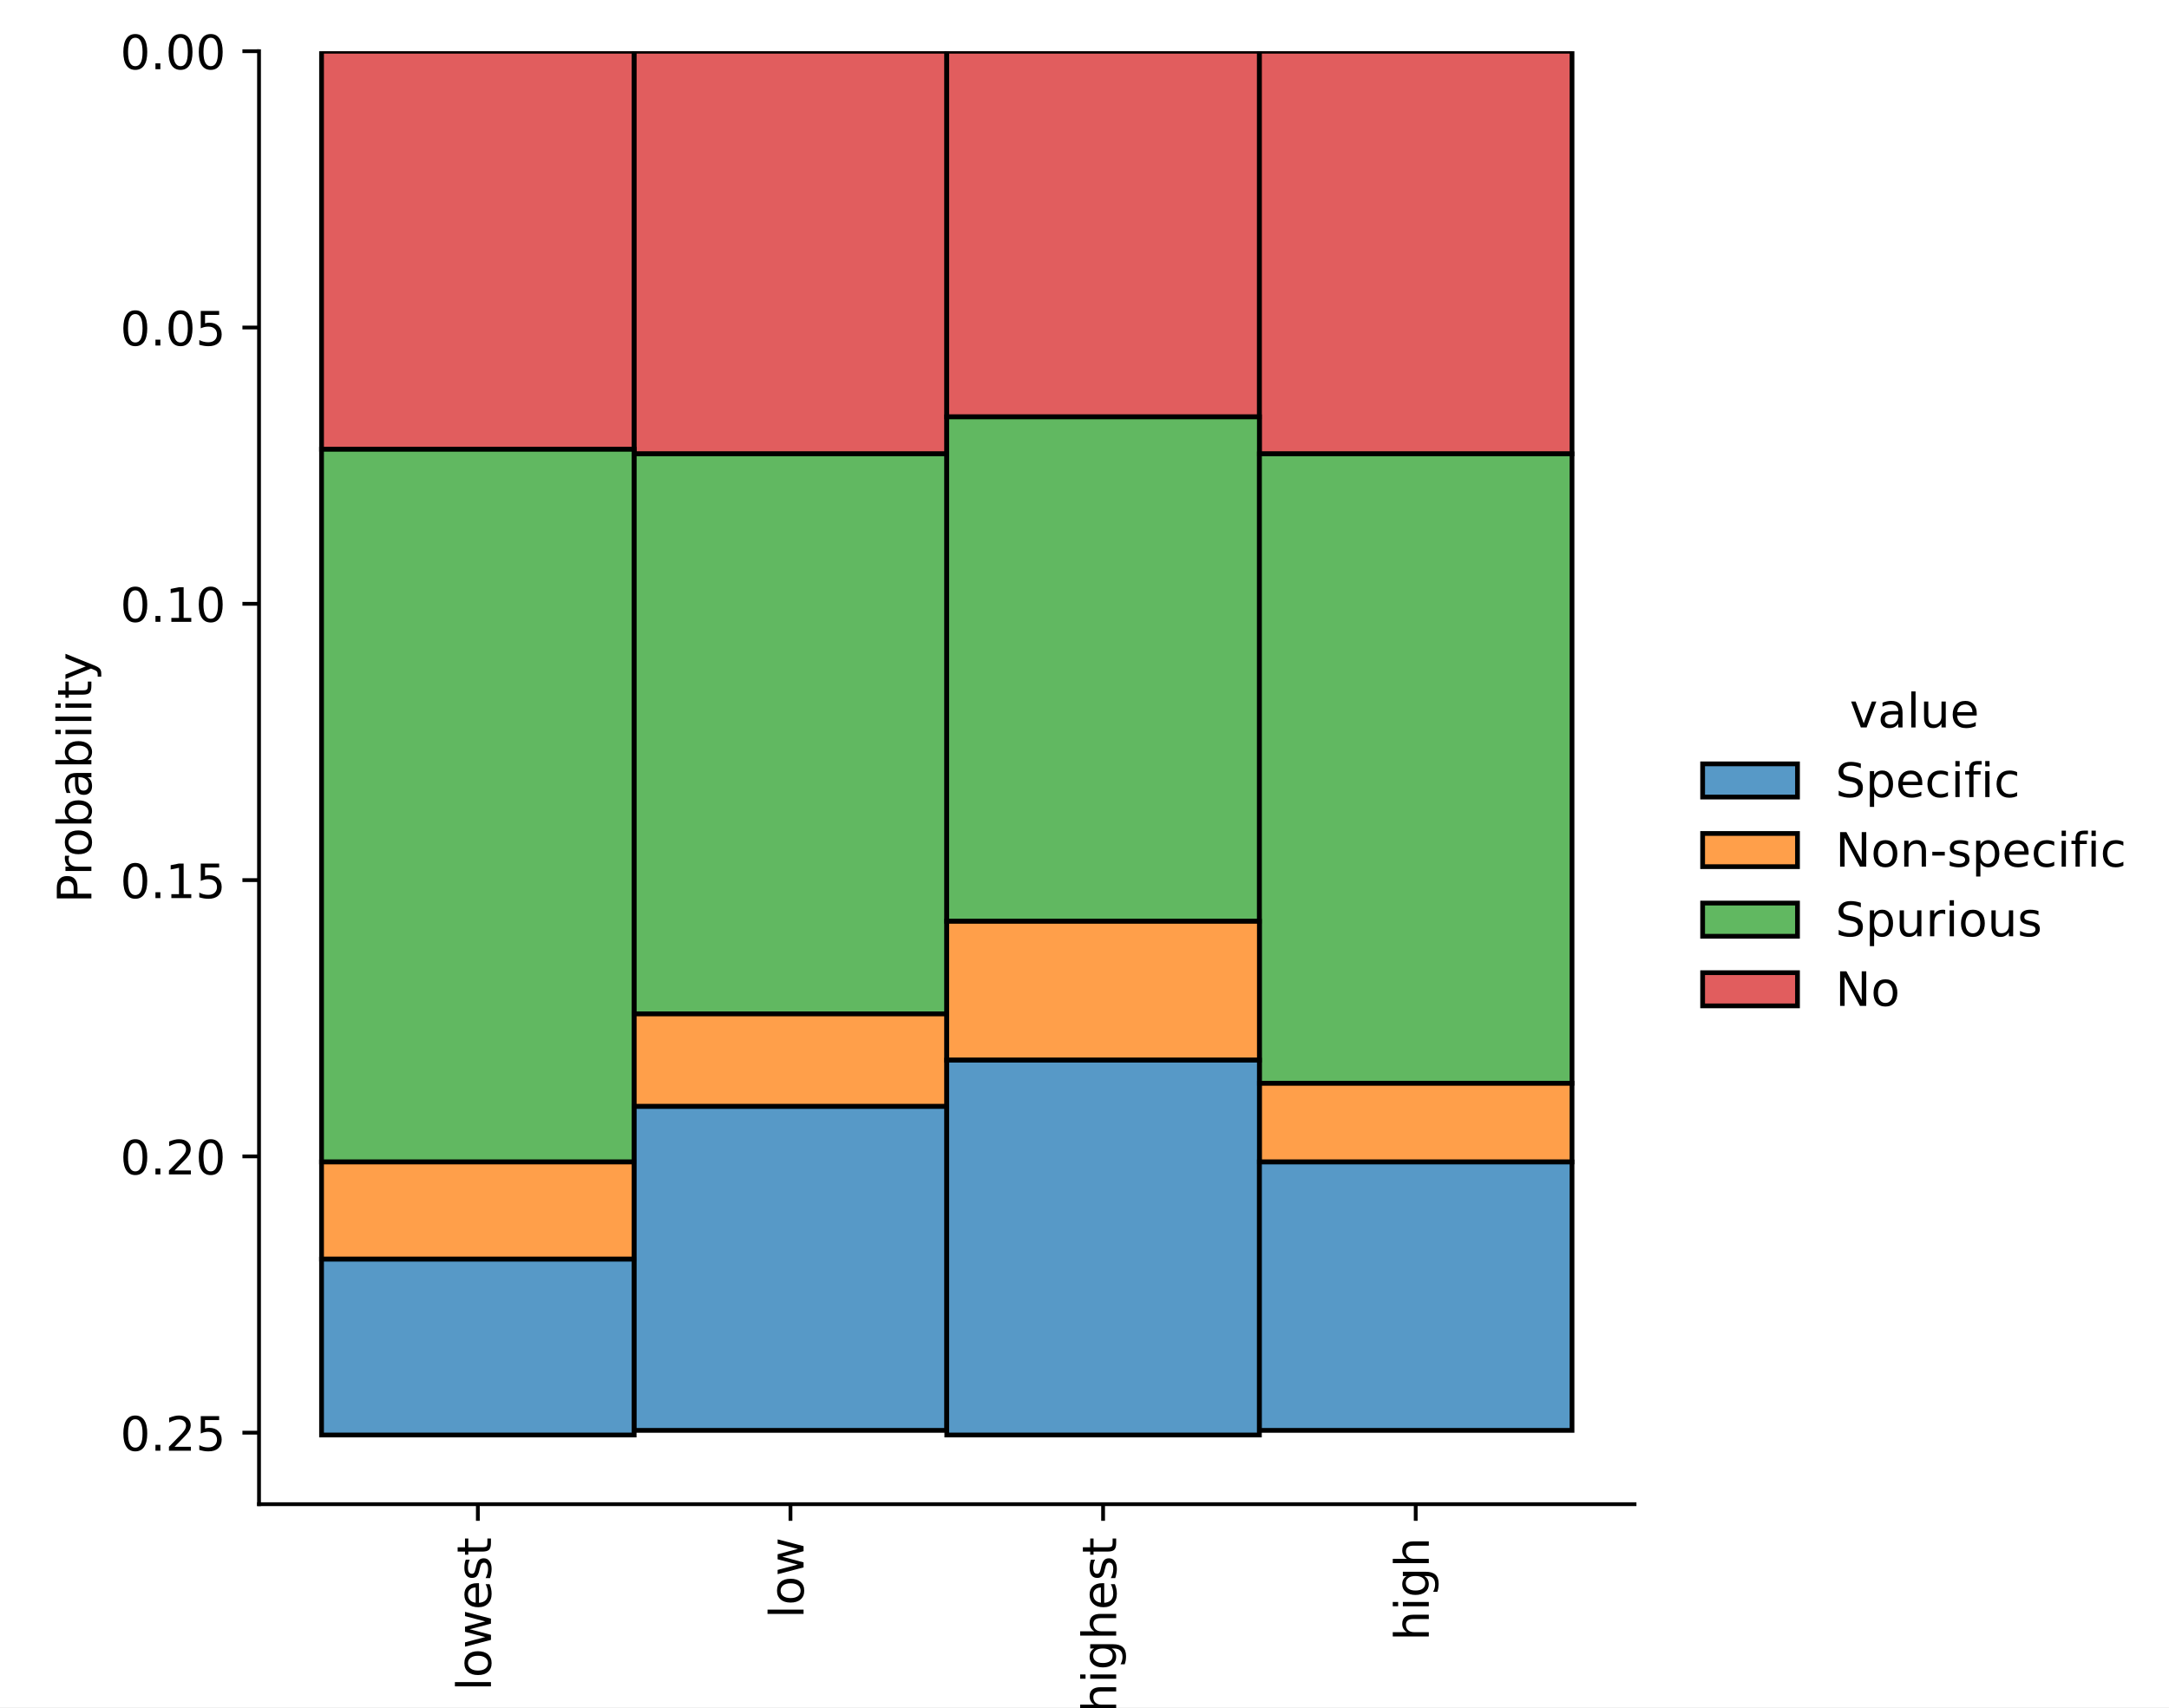
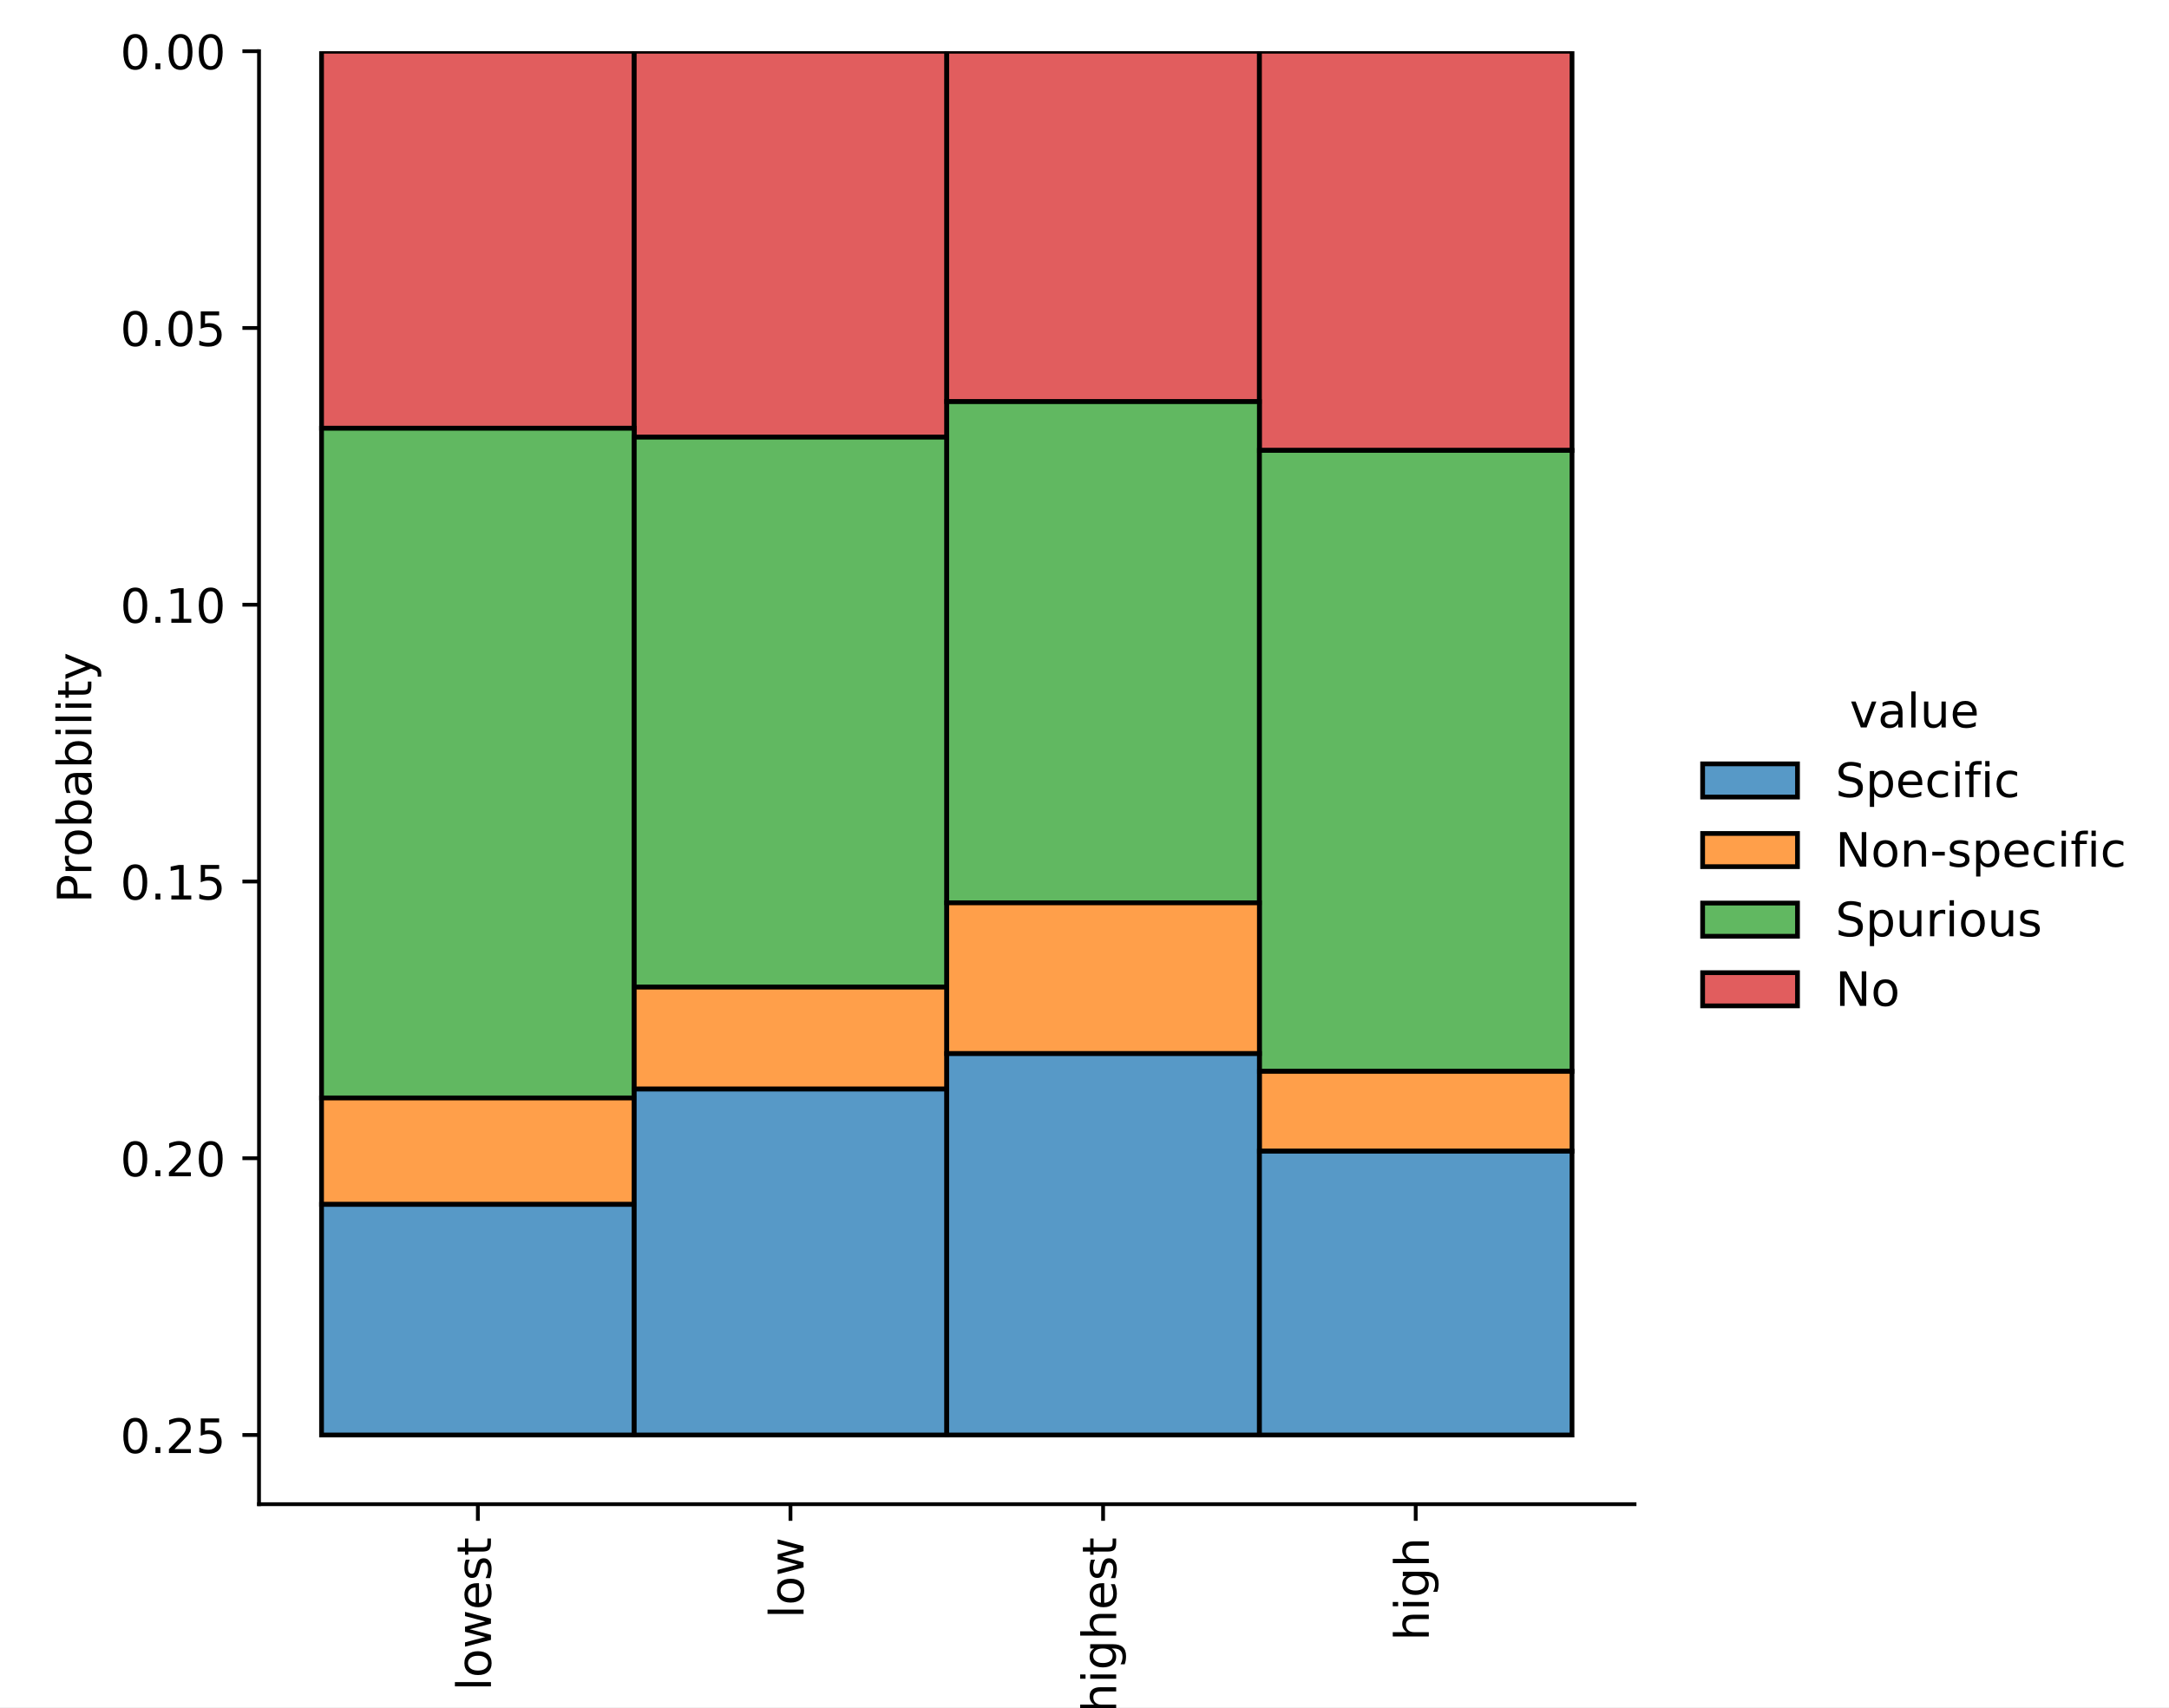
<svg xmlns="http://www.w3.org/2000/svg" xmlns:xlink="http://www.w3.org/1999/xlink" width="457.312pt" height="360pt" viewBox="0 0 457.312 360" version="1.1">
  <defs>
    <style type="text/css">*{stroke-linejoin: round; stroke-linecap: butt}</style>
  </defs>
  <g id="figure_1">
    <g id="patch_1">
      <path d="M 0 360  L 457.312 360  L 457.312 0  L 0 0  z " style="fill: #ffffff" />
    </g>
    <g id="axes_1">
      <g id="patch_2">
        <path d="M 54.612 317.2  L 344.627 317.2  L 344.627 10.8  L 54.612 10.8  z " style="fill: #ffffff" />
      </g>
      <g id="patch_3">
-         <path d="M 67.795 10.8  L 133.707 10.8  L 133.707 94.732  L 67.795 94.732  z " clip-path="url(#p1e93f5c597)" style="fill: #d62728; fill-opacity: 0.75; stroke: #000000; stroke-linejoin: miter" />
+         <path d="M 67.795 10.8  L 133.707 10.8  L 133.707 90.299  L 67.795 90.299  z " clip-path="url(#p0f5b9e2a8f)" style="fill: #d62728; fill-opacity: 0.75; stroke: #000000; stroke-linejoin: miter" />
      </g>
      <g id="patch_4">
-         <path d="M 133.707 10.8  L 199.62 10.8  L 199.62 95.708  L 133.707 95.708  z " clip-path="url(#p1e93f5c597)" style="fill: #d62728; fill-opacity: 0.75; stroke: #000000; stroke-linejoin: miter" />
+         <path d="M 133.707 10.8  L 199.62 10.8  L 199.62 92.17  L 133.707 92.17  z " clip-path="url(#p0f5b9e2a8f)" style="fill: #d62728; fill-opacity: 0.75; stroke: #000000; stroke-linejoin: miter" />
      </g>
      <g id="patch_5">
-         <path d="M 199.62 10.8  L 265.532 10.8  L 265.532 87.9  L 199.62 87.9  z " clip-path="url(#p1e93f5c597)" style="fill: #d62728; fill-opacity: 0.75; stroke: #000000; stroke-linejoin: miter" />
+         <path d="M 199.62 10.8  L 265.532 10.8  L 265.532 84.688  L 199.62 84.688  z " clip-path="url(#p0f5b9e2a8f)" style="fill: #d62728; fill-opacity: 0.75; stroke: #000000; stroke-linejoin: miter" />
      </g>
      <g id="patch_6">
-         <path d="M 265.532 10.8  L 331.444 10.8  L 331.444 95.708  L 265.532 95.708  z " clip-path="url(#p1e93f5c597)" style="fill: #d62728; fill-opacity: 0.75; stroke: #000000; stroke-linejoin: miter" />
+         <path d="M 265.532 10.8  L 331.444 10.8  L 331.444 94.976  L 265.532 94.976  z " clip-path="url(#p0f5b9e2a8f)" style="fill: #d62728; fill-opacity: 0.75; stroke: #000000; stroke-linejoin: miter" />
      </g>
      <g id="patch_7">
-         <path d="M 67.795 94.732  L 133.707 94.732  L 133.707 245.028  L 67.795 245.028  z " clip-path="url(#p1e93f5c597)" style="fill: #2ca02c; fill-opacity: 0.75; stroke: #000000; stroke-linejoin: miter" />
+         <path d="M 67.795 90.299  L 133.707 90.299  L 133.707 231.528  L 67.795 231.528  z " clip-path="url(#p0f5b9e2a8f)" style="fill: #2ca02c; fill-opacity: 0.75; stroke: #000000; stroke-linejoin: miter" />
      </g>
      <g id="patch_8">
-         <path d="M 133.707 95.708  L 199.62 95.708  L 199.62 213.798  L 133.707 213.798  z " clip-path="url(#p1e93f5c597)" style="fill: #2ca02c; fill-opacity: 0.75; stroke: #000000; stroke-linejoin: miter" />
+         <path d="M 133.707 92.17  L 199.62 92.17  L 199.62 208.146  L 133.707 208.146  z " clip-path="url(#p0f5b9e2a8f)" style="fill: #2ca02c; fill-opacity: 0.75; stroke: #000000; stroke-linejoin: miter" />
      </g>
      <g id="patch_9">
-         <path d="M 199.62 87.9  L 265.532 87.9  L 265.532 194.279  L 199.62 194.279  z " clip-path="url(#p1e93f5c597)" style="fill: #2ca02c; fill-opacity: 0.75; stroke: #000000; stroke-linejoin: miter" />
+         <path d="M 199.62 84.688  L 265.532 84.688  L 265.532 190.375  L 199.62 190.375  z " clip-path="url(#p0f5b9e2a8f)" style="fill: #2ca02c; fill-opacity: 0.75; stroke: #000000; stroke-linejoin: miter" />
      </g>
      <g id="patch_10">
-         <path d="M 265.532 95.708  L 331.444 95.708  L 331.444 228.437  L 265.532 228.437  z " clip-path="url(#p1e93f5c597)" style="fill: #2ca02c; fill-opacity: 0.75; stroke: #000000; stroke-linejoin: miter" />
+         <path d="M 265.532 94.976  L 331.444 94.976  L 331.444 225.916  L 265.532 225.916  z " clip-path="url(#p0f5b9e2a8f)" style="fill: #2ca02c; fill-opacity: 0.75; stroke: #000000; stroke-linejoin: miter" />
      </g>
      <g id="patch_11">
-         <path d="M 67.795 245.028  L 133.707 245.028  L 133.707 265.523  L 67.795 265.523  z " clip-path="url(#p1e93f5c597)" style="fill: #ff7f0e; fill-opacity: 0.75; stroke: #000000; stroke-linejoin: miter" />
+         <path d="M 67.795 231.528  L 133.707 231.528  L 133.707 253.975  L 67.795 253.975  z " clip-path="url(#p0f5b9e2a8f)" style="fill: #ff7f0e; fill-opacity: 0.75; stroke: #000000; stroke-linejoin: miter" />
      </g>
      <g id="patch_12">
-         <path d="M 133.707 213.798  L 199.62 213.798  L 199.62 233.317  L 133.707 233.317  z " clip-path="url(#p1e93f5c597)" style="fill: #ff7f0e; fill-opacity: 0.75; stroke: #000000; stroke-linejoin: miter" />
+         <path d="M 133.707 208.146  L 199.62 208.146  L 199.62 229.657  L 133.707 229.657  z " clip-path="url(#p0f5b9e2a8f)" style="fill: #ff7f0e; fill-opacity: 0.75; stroke: #000000; stroke-linejoin: miter" />
      </g>
      <g id="patch_13">
-         <path d="M 199.62 194.279  L 265.532 194.279  L 265.532 223.557  L 199.62 223.557  z " clip-path="url(#p1e93f5c597)" style="fill: #ff7f0e; fill-opacity: 0.75; stroke: #000000; stroke-linejoin: miter" />
+         <path d="M 199.62 190.375  L 265.532 190.375  L 265.532 222.175  L 199.62 222.175  z " clip-path="url(#p0f5b9e2a8f)" style="fill: #ff7f0e; fill-opacity: 0.75; stroke: #000000; stroke-linejoin: miter" />
      </g>
      <g id="patch_14">
-         <path d="M 265.532 228.437  L 331.444 228.437  L 331.444 245.028  L 265.532 245.028  z " clip-path="url(#p1e93f5c597)" style="fill: #ff7f0e; fill-opacity: 0.75; stroke: #000000; stroke-linejoin: miter" />
+         <path d="M 265.532 225.916  L 331.444 225.916  L 331.444 242.751  L 265.532 242.751  z " clip-path="url(#p0f5b9e2a8f)" style="fill: #ff7f0e; fill-opacity: 0.75; stroke: #000000; stroke-linejoin: miter" />
      </g>
      <g id="patch_15">
-         <path d="M 67.795 265.523  L 133.707 265.523  L 133.707 302.61  L 67.795 302.61  z " clip-path="url(#p1e93f5c597)" style="fill: #1f77b4; fill-opacity: 0.75; stroke: #000000; stroke-linejoin: miter" />
+         <path d="M 67.795 253.975  L 133.707 253.975  L 133.707 302.61  L 67.795 302.61  z " clip-path="url(#p0f5b9e2a8f)" style="fill: #1f77b4; fill-opacity: 0.75; stroke: #000000; stroke-linejoin: miter" />
      </g>
      <g id="patch_16">
-         <path d="M 133.707 233.317  L 199.62 233.317  L 199.62 301.634  L 133.707 301.634  z " clip-path="url(#p1e93f5c597)" style="fill: #1f77b4; fill-opacity: 0.75; stroke: #000000; stroke-linejoin: miter" />
+         <path d="M 133.707 229.657  L 199.62 229.657  L 199.62 302.61  L 133.707 302.61  z " clip-path="url(#p0f5b9e2a8f)" style="fill: #1f77b4; fill-opacity: 0.75; stroke: #000000; stroke-linejoin: miter" />
      </g>
      <g id="patch_17">
-         <path d="M 199.62 223.557  L 265.532 223.557  L 265.532 302.61  L 199.62 302.61  z " clip-path="url(#p1e93f5c597)" style="fill: #1f77b4; fill-opacity: 0.75; stroke: #000000; stroke-linejoin: miter" />
+         <path d="M 199.62 222.175  L 265.532 222.175  L 265.532 302.61  L 199.62 302.61  z " clip-path="url(#p0f5b9e2a8f)" style="fill: #1f77b4; fill-opacity: 0.75; stroke: #000000; stroke-linejoin: miter" />
      </g>
      <g id="patch_18">
-         <path d="M 265.532 245.028  L 331.444 245.028  L 331.444 301.634  L 265.532 301.634  z " clip-path="url(#p1e93f5c597)" style="fill: #1f77b4; fill-opacity: 0.75; stroke: #000000; stroke-linejoin: miter" />
+         <path d="M 265.532 242.751  L 331.444 242.751  L 331.444 302.61  L 265.532 302.61  z " clip-path="url(#p0f5b9e2a8f)" style="fill: #1f77b4; fill-opacity: 0.75; stroke: #000000; stroke-linejoin: miter" />
      </g>
      <g id="matplotlib.axis_1">
        <g id="xtick_1">
          <g id="line2d_1">
            <defs>
-               <path id="m3fe6953ce0" d="M 0 0  L 0 3.5  " style="stroke: #000000; stroke-width: 0.8" />
+               <path id="m9a90cb5af6" d="M 0 0  L 0 3.5  " style="stroke: #000000; stroke-width: 0.8" />
            </defs>
            <g>
-               <use xlink:href="#m3fe6953ce0" x="100.751" y="317.2" style="stroke: #000000; stroke-width: 0.8" />
+               <use xlink:href="#m9a90cb5af6" x="100.751" y="317.2" style="stroke: #000000; stroke-width: 0.8" />
            </g>
          </g>
          <g id="text_1">
            <g transform="translate(103.5105 356.5578) rotate(-90) scale(0.1 -0.1)">
              <defs>
                <path id="DejaVuSans-6c" d="M 603 4863  L 1178 4863  L 1178 0  L 603 0  L 603 4863  z " transform="scale(0.015625)" />
                <path id="DejaVuSans-6f" d="M 1959 3097  Q 1497 3097 1228 2736  Q 959 2375 959 1747  Q 959 1119 1226 758  Q 1494 397 1959 397  Q 2419 397 2687 759  Q 2956 1122 2956 1747  Q 2956 2369 2687 2733  Q 2419 3097 1959 3097  z M 1959 3584  Q 2709 3584 3137 3096  Q 3566 2609 3566 1747  Q 3566 888 3137 398  Q 2709 -91 1959 -91  Q 1206 -91 779 398  Q 353 888 353 1747  Q 353 2609 779 3096  Q 1206 3584 1959 3584  z " transform="scale(0.015625)" />
                <path id="DejaVuSans-77" d="M 269 3500  L 844 3500  L 1563 769  L 2278 3500  L 2956 3500  L 3675 769  L 4391 3500  L 4966 3500  L 4050 0  L 3372 0  L 2619 2869  L 1863 0  L 1184 0  L 269 3500  z " transform="scale(0.015625)" />
                <path id="DejaVuSans-65" d="M 3597 1894  L 3597 1613  L 953 1613  Q 991 1019 1311 708  Q 1631 397 2203 397  Q 2534 397 2845 478  Q 3156 559 3463 722  L 3463 178  Q 3153 47 2828 -22  Q 2503 -91 2169 -91  Q 1331 -91 842 396  Q 353 884 353 1716  Q 353 2575 817 3079  Q 1281 3584 2069 3584  Q 2775 3584 3186 3129  Q 3597 2675 3597 1894  z M 3022 2063  Q 3016 2534 2758 2815  Q 2500 3097 2075 3097  Q 1594 3097 1305 2825  Q 1016 2553 972 2059  L 3022 2063  z " transform="scale(0.015625)" />
                <path id="DejaVuSans-73" d="M 2834 3397  L 2834 2853  Q 2591 2978 2328 3040  Q 2066 3103 1784 3103  Q 1356 3103 1142 2972  Q 928 2841 928 2578  Q 928 2378 1081 2264  Q 1234 2150 1697 2047  L 1894 2003  Q 2506 1872 2764 1633  Q 3022 1394 3022 966  Q 3022 478 2636 193  Q 2250 -91 1575 -91  Q 1294 -91 989 -36  Q 684 19 347 128  L 347 722  Q 666 556 975 473  Q 1284 391 1588 391  Q 1994 391 2212 530  Q 2431 669 2431 922  Q 2431 1156 2273 1281  Q 2116 1406 1581 1522  L 1381 1569  Q 847 1681 609 1914  Q 372 2147 372 2553  Q 372 3047 722 3315  Q 1072 3584 1716 3584  Q 2034 3584 2315 3537  Q 2597 3491 2834 3397  z " transform="scale(0.015625)" />
                <path id="DejaVuSans-74" d="M 1172 4494  L 1172 3500  L 2356 3500  L 2356 3053  L 1172 3053  L 1172 1153  Q 1172 725 1289 603  Q 1406 481 1766 481  L 2356 481  L 2356 0  L 1766 0  Q 1100 0 847 248  Q 594 497 594 1153  L 594 3053  L 172 3053  L 172 3500  L 594 3500  L 594 4494  L 1172 4494  z " transform="scale(0.015625)" />
              </defs>
              <use xlink:href="#DejaVuSans-6c" />
              <use xlink:href="#DejaVuSans-6f" transform="translate(27.7832 0)" />
              <use xlink:href="#DejaVuSans-77" transform="translate(88.96484 0)" />
              <use xlink:href="#DejaVuSans-65" transform="translate(170.752 0)" />
              <use xlink:href="#DejaVuSans-73" transform="translate(232.2754 0)" />
              <use xlink:href="#DejaVuSans-74" transform="translate(284.375 0)" />
            </g>
          </g>
        </g>
        <g id="xtick_2">
          <g id="line2d_2">
            <g>
-               <use xlink:href="#m3fe6953ce0" x="166.664" y="317.2" style="stroke: #000000; stroke-width: 0.8" />
+               <use xlink:href="#m9a90cb5af6" x="166.664" y="317.2" style="stroke: #000000; stroke-width: 0.8" />
            </g>
          </g>
          <g id="text_2">
            <g transform="translate(169.4229 341.275) rotate(-90) scale(0.1 -0.1)">
              <use xlink:href="#DejaVuSans-6c" />
              <use xlink:href="#DejaVuSans-6f" transform="translate(27.7832 0)" />
              <use xlink:href="#DejaVuSans-77" transform="translate(88.96484 0)" />
            </g>
          </g>
        </g>
        <g id="xtick_3">
          <g id="line2d_3">
            <g>
-               <use xlink:href="#m3fe6953ce0" x="232.576" y="317.2" style="stroke: #000000; stroke-width: 0.8" />
+               <use xlink:href="#m9a90cb5af6" x="232.576" y="317.2" style="stroke: #000000; stroke-width: 0.8" />
            </g>
          </g>
          <g id="text_3">
            <g transform="translate(235.3352 361.2844) rotate(-90) scale(0.1 -0.1)">
              <defs>
                <path id="DejaVuSans-68" d="M 3513 2113  L 3513 0  L 2938 0  L 2938 2094  Q 2938 2591 2744 2837  Q 2550 3084 2163 3084  Q 1697 3084 1428 2787  Q 1159 2491 1159 1978  L 1159 0  L 581 0  L 581 4863  L 1159 4863  L 1159 2956  Q 1366 3272 1645 3428  Q 1925 3584 2291 3584  Q 2894 3584 3203 3211  Q 3513 2838 3513 2113  z " transform="scale(0.015625)" />
                <path id="DejaVuSans-69" d="M 603 3500  L 1178 3500  L 1178 0  L 603 0  L 603 3500  z M 603 4863  L 1178 4863  L 1178 4134  L 603 4134  L 603 4863  z " transform="scale(0.015625)" />
                <path id="DejaVuSans-67" d="M 2906 1791  Q 2906 2416 2648 2759  Q 2391 3103 1925 3103  Q 1463 3103 1205 2759  Q 947 2416 947 1791  Q 947 1169 1205 825  Q 1463 481 1925 481  Q 2391 481 2648 825  Q 2906 1169 2906 1791  z M 3481 434  Q 3481 -459 3084 -895  Q 2688 -1331 1869 -1331  Q 1566 -1331 1297 -1286  Q 1028 -1241 775 -1147  L 775 -588  Q 1028 -725 1275 -790  Q 1522 -856 1778 -856  Q 2344 -856 2625 -561  Q 2906 -266 2906 331  L 2906 616  Q 2728 306 2450 153  Q 2172 0 1784 0  Q 1141 0 747 490  Q 353 981 353 1791  Q 353 2603 747 3093  Q 1141 3584 1784 3584  Q 2172 3584 2450 3431  Q 2728 3278 2906 2969  L 2906 3500  L 3481 3500  L 3481 434  z " transform="scale(0.015625)" />
              </defs>
              <use xlink:href="#DejaVuSans-68" />
              <use xlink:href="#DejaVuSans-69" transform="translate(63.37891 0)" />
              <use xlink:href="#DejaVuSans-67" transform="translate(91.16211 0)" />
              <use xlink:href="#DejaVuSans-68" transform="translate(154.6387 0)" />
              <use xlink:href="#DejaVuSans-65" transform="translate(218.0176 0)" />
              <use xlink:href="#DejaVuSans-73" transform="translate(279.541 0)" />
              <use xlink:href="#DejaVuSans-74" transform="translate(331.6406 0)" />
            </g>
          </g>
        </g>
        <g id="xtick_4">
          <g id="line2d_4">
            <g>
-               <use xlink:href="#m3fe6953ce0" x="298.488" y="317.2" style="stroke: #000000; stroke-width: 0.8" />
+               <use xlink:href="#m9a90cb5af6" x="298.488" y="317.2" style="stroke: #000000; stroke-width: 0.8" />
            </g>
          </g>
          <g id="text_4">
            <g transform="translate(301.2476 346.0016) rotate(-90) scale(0.1 -0.1)">
              <use xlink:href="#DejaVuSans-68" />
              <use xlink:href="#DejaVuSans-69" transform="translate(63.37891 0)" />
              <use xlink:href="#DejaVuSans-67" transform="translate(91.16211 0)" />
              <use xlink:href="#DejaVuSans-68" transform="translate(154.6387 0)" />
            </g>
          </g>
        </g>
        <g id="text_5">
          <g transform="translate(179.4478 372.8828) scale(0.1 -0.1)">
            <defs>
              <path id="DejaVuSans-76" d="M 191 3500  L 800 3500  L 1894 563  L 2988 3500  L 3597 3500  L 2284 0  L 1503 0  L 191 3500  z " transform="scale(0.015625)" />
              <path id="DejaVuSans-61" d="M 2194 1759  Q 1497 1759 1228 1600  Q 959 1441 959 1056  Q 959 750 1161 570  Q 1363 391 1709 391  Q 2188 391 2477 730  Q 2766 1069 2766 1631  L 2766 1759  L 2194 1759  z M 3341 1997  L 3341 0  L 2766 0  L 2766 531  Q 2569 213 2275 61  Q 1981 -91 1556 -91  Q 1019 -91 701 211  Q 384 513 384 1019  Q 384 1609 779 1909  Q 1175 2209 1959 2209  L 2766 2209  L 2766 2266  Q 2766 2663 2505 2880  Q 2244 3097 1772 3097  Q 1472 3097 1187 3025  Q 903 2953 641 2809  L 641 3341  Q 956 3463 1253 3523  Q 1550 3584 1831 3584  Q 2591 3584 2966 3190  Q 3341 2797 3341 1997  z " transform="scale(0.015625)" />
              <path id="DejaVuSans-72" d="M 2631 2963  Q 2534 3019 2420 3045  Q 2306 3072 2169 3072  Q 1681 3072 1420 2755  Q 1159 2438 1159 1844  L 1159 0  L 581 0  L 581 3500  L 1159 3500  L 1159 2956  Q 1341 3275 1631 3429  Q 1922 3584 2338 3584  Q 2397 3584 2469 3576  Q 2541 3569 2628 3553  L 2631 2963  z " transform="scale(0.015625)" />
              <path id="DejaVuSans-62" d="M 3116 1747  Q 3116 2381 2855 2742  Q 2594 3103 2138 3103  Q 1681 3103 1420 2742  Q 1159 2381 1159 1747  Q 1159 1113 1420 752  Q 1681 391 2138 391  Q 2594 391 2855 752  Q 3116 1113 3116 1747  z M 1159 2969  Q 1341 3281 1617 3432  Q 1894 3584 2278 3584  Q 2916 3584 3314 3078  Q 3713 2572 3713 1747  Q 3713 922 3314 415  Q 2916 -91 2278 -91  Q 1894 -91 1617 61  Q 1341 213 1159 525  L 1159 0  L 581 0  L 581 4863  L 1159 4863  L 1159 2969  z " transform="scale(0.015625)" />
            </defs>
            <use xlink:href="#DejaVuSans-76" />
            <use xlink:href="#DejaVuSans-61" transform="translate(59.17969 0)" />
            <use xlink:href="#DejaVuSans-72" transform="translate(120.459 0)" />
            <use xlink:href="#DejaVuSans-69" transform="translate(161.5723 0)" />
            <use xlink:href="#DejaVuSans-61" transform="translate(189.3555 0)" />
            <use xlink:href="#DejaVuSans-62" transform="translate(250.6348 0)" />
            <use xlink:href="#DejaVuSans-6c" transform="translate(314.1113 0)" />
            <use xlink:href="#DejaVuSans-65" transform="translate(341.8945 0)" />
          </g>
        </g>
      </g>
      <g id="matplotlib.axis_2">
        <g id="ytick_1">
          <g id="line2d_5">
            <defs>
-               <path id="mf26e33d6fa" d="M 0 0  L -3.5 0  " style="stroke: #000000; stroke-width: 0.8" />
+               <path id="m3d42ff7d16" d="M 0 0  L -3.5 0  " style="stroke: #000000; stroke-width: 0.8" />
            </defs>
            <g>
-               <use xlink:href="#mf26e33d6fa" x="54.612" y="10.8" style="stroke: #000000; stroke-width: 0.8" />
+               <use xlink:href="#m3d42ff7d16" x="54.612" y="10.8" style="stroke: #000000; stroke-width: 0.8" />
            </g>
          </g>
          <g id="text_6">
            <g transform="translate(25.34688 14.59922) scale(0.1 -0.1)">
              <defs>
                <path id="DejaVuSans-30" d="M 2034 4250  Q 1547 4250 1301 3770  Q 1056 3291 1056 2328  Q 1056 1369 1301 889  Q 1547 409 2034 409  Q 2525 409 2770 889  Q 3016 1369 3016 2328  Q 3016 3291 2770 3770  Q 2525 4250 2034 4250  z M 2034 4750  Q 2819 4750 3233 4129  Q 3647 3509 3647 2328  Q 3647 1150 3233 529  Q 2819 -91 2034 -91  Q 1250 -91 836 529  Q 422 1150 422 2328  Q 422 3509 836 4129  Q 1250 4750 2034 4750  z " transform="scale(0.015625)" />
                <path id="DejaVuSans-2e" d="M 684 794  L 1344 794  L 1344 0  L 684 0  L 684 794  z " transform="scale(0.015625)" />
              </defs>
              <use xlink:href="#DejaVuSans-30" />
              <use xlink:href="#DejaVuSans-2e" transform="translate(63.62305 0)" />
              <use xlink:href="#DejaVuSans-30" transform="translate(95.41016 0)" />
              <use xlink:href="#DejaVuSans-30" transform="translate(159.0332 0)" />
            </g>
          </g>
        </g>
        <g id="ytick_2">
          <g id="line2d_6">
            <g>
-               <use xlink:href="#mf26e33d6fa" x="54.612" y="69.064" style="stroke: #000000; stroke-width: 0.8" />
+               <use xlink:href="#m3d42ff7d16" x="54.612" y="69.162" style="stroke: #000000; stroke-width: 0.8" />
            </g>
          </g>
          <g id="text_7">
-             <g transform="translate(25.34688 72.86353) scale(0.1 -0.1)">
+             <g transform="translate(25.34688 72.96112) scale(0.1 -0.1)">
              <defs>
                <path id="DejaVuSans-35" d="M 691 4666  L 3169 4666  L 3169 4134  L 1269 4134  L 1269 2991  Q 1406 3038 1543 3061  Q 1681 3084 1819 3084  Q 2600 3084 3056 2656  Q 3513 2228 3513 1497  Q 3513 744 3044 326  Q 2575 -91 1722 -91  Q 1428 -91 1123 -41  Q 819 9 494 109  L 494 744  Q 775 591 1075 516  Q 1375 441 1709 441  Q 2250 441 2565 725  Q 2881 1009 2881 1497  Q 2881 1984 2565 2268  Q 2250 2553 1709 2553  Q 1456 2553 1204 2497  Q 953 2441 691 2322  L 691 4666  z " transform="scale(0.015625)" />
              </defs>
              <use xlink:href="#DejaVuSans-30" />
              <use xlink:href="#DejaVuSans-2e" transform="translate(63.62305 0)" />
              <use xlink:href="#DejaVuSans-30" transform="translate(95.41016 0)" />
              <use xlink:href="#DejaVuSans-35" transform="translate(159.0332 0)" />
            </g>
          </g>
        </g>
        <g id="ytick_3">
          <g id="line2d_7">
            <g>
-               <use xlink:href="#mf26e33d6fa" x="54.612" y="127.329" style="stroke: #000000; stroke-width: 0.8" />
+               <use xlink:href="#m3d42ff7d16" x="54.612" y="127.524" style="stroke: #000000; stroke-width: 0.8" />
            </g>
          </g>
          <g id="text_8">
-             <g transform="translate(25.34688 131.1278) scale(0.1 -0.1)">
+             <g transform="translate(25.34688 131.323) scale(0.1 -0.1)">
              <defs>
                <path id="DejaVuSans-31" d="M 794 531  L 1825 531  L 1825 4091  L 703 3866  L 703 4441  L 1819 4666  L 2450 4666  L 2450 531  L 3481 531  L 3481 0  L 794 0  L 794 531  z " transform="scale(0.015625)" />
              </defs>
              <use xlink:href="#DejaVuSans-30" />
              <use xlink:href="#DejaVuSans-2e" transform="translate(63.62305 0)" />
              <use xlink:href="#DejaVuSans-31" transform="translate(95.41016 0)" />
              <use xlink:href="#DejaVuSans-30" transform="translate(159.0332 0)" />
            </g>
          </g>
        </g>
        <g id="ytick_4">
          <g id="line2d_8">
            <g>
-               <use xlink:href="#mf26e33d6fa" x="54.612" y="185.593" style="stroke: #000000; stroke-width: 0.8" />
+               <use xlink:href="#m3d42ff7d16" x="54.612" y="185.886" style="stroke: #000000; stroke-width: 0.8" />
            </g>
          </g>
          <g id="text_9">
-             <g transform="translate(25.34688 189.3921) scale(0.1 -0.1)">
+             <g transform="translate(25.34688 189.6849) scale(0.1 -0.1)">
              <use xlink:href="#DejaVuSans-30" />
              <use xlink:href="#DejaVuSans-2e" transform="translate(63.62305 0)" />
              <use xlink:href="#DejaVuSans-31" transform="translate(95.41016 0)" />
              <use xlink:href="#DejaVuSans-35" transform="translate(159.0332 0)" />
            </g>
          </g>
        </g>
        <g id="ytick_5">
          <g id="line2d_9">
            <g>
-               <use xlink:href="#mf26e33d6fa" x="54.612" y="243.857" style="stroke: #000000; stroke-width: 0.8" />
+               <use xlink:href="#m3d42ff7d16" x="54.612" y="244.248" style="stroke: #000000; stroke-width: 0.8" />
            </g>
          </g>
          <g id="text_10">
-             <g transform="translate(25.34688 247.6565) scale(0.1 -0.1)">
+             <g transform="translate(25.34688 248.0468) scale(0.1 -0.1)">
              <defs>
                <path id="DejaVuSans-32" d="M 1228 531  L 3431 531  L 3431 0  L 469 0  L 469 531  Q 828 903 1448 1529  Q 2069 2156 2228 2338  Q 2531 2678 2651 2914  Q 2772 3150 2772 3378  Q 2772 3750 2511 3984  Q 2250 4219 1831 4219  Q 1534 4219 1204 4116  Q 875 4013 500 3803  L 500 4441  Q 881 4594 1212 4672  Q 1544 4750 1819 4750  Q 2544 4750 2975 4387  Q 3406 4025 3406 3419  Q 3406 3131 3298 2873  Q 3191 2616 2906 2266  Q 2828 2175 2409 1742  Q 1991 1309 1228 531  z " transform="scale(0.015625)" />
              </defs>
              <use xlink:href="#DejaVuSans-30" />
              <use xlink:href="#DejaVuSans-2e" transform="translate(63.62305 0)" />
              <use xlink:href="#DejaVuSans-32" transform="translate(95.41016 0)" />
              <use xlink:href="#DejaVuSans-30" transform="translate(159.0332 0)" />
            </g>
          </g>
        </g>
        <g id="ytick_6">
          <g id="line2d_10">
            <g>
-               <use xlink:href="#mf26e33d6fa" x="54.612" y="302.122" style="stroke: #000000; stroke-width: 0.8" />
+               <use xlink:href="#m3d42ff7d16" x="54.612" y="302.61" style="stroke: #000000; stroke-width: 0.8" />
            </g>
          </g>
          <g id="text_11">
-             <g transform="translate(25.34688 305.9208) scale(0.1 -0.1)">
+             <g transform="translate(25.34688 306.4087) scale(0.1 -0.1)">
              <use xlink:href="#DejaVuSans-30" />
              <use xlink:href="#DejaVuSans-2e" transform="translate(63.62305 0)" />
              <use xlink:href="#DejaVuSans-32" transform="translate(95.41016 0)" />
              <use xlink:href="#DejaVuSans-35" transform="translate(159.0332 0)" />
            </g>
          </g>
        </g>
        <g id="text_12">
          <g transform="translate(19.26719 190.4289) rotate(-90) scale(0.1 -0.1)">
            <defs>
              <path id="DejaVuSans-50" d="M 1259 4147  L 1259 2394  L 2053 2394  Q 2494 2394 2734 2622  Q 2975 2850 2975 3272  Q 2975 3691 2734 3919  Q 2494 4147 2053 4147  L 1259 4147  z M 628 4666  L 2053 4666  Q 2838 4666 3239 4311  Q 3641 3956 3641 3272  Q 3641 2581 3239 2228  Q 2838 1875 2053 1875  L 1259 1875  L 1259 0  L 628 0  L 628 4666  z " transform="scale(0.015625)" />
              <path id="DejaVuSans-79" d="M 2059 -325  Q 1816 -950 1584 -1140  Q 1353 -1331 966 -1331  L 506 -1331  L 506 -850  L 844 -850  Q 1081 -850 1212 -737  Q 1344 -625 1503 -206  L 1606 56  L 191 3500  L 800 3500  L 1894 763  L 2988 3500  L 3597 3500  L 2059 -325  z " transform="scale(0.015625)" />
            </defs>
            <use xlink:href="#DejaVuSans-50" />
            <use xlink:href="#DejaVuSans-72" transform="translate(58.55273 0)" />
            <use xlink:href="#DejaVuSans-6f" transform="translate(97.41602 0)" />
            <use xlink:href="#DejaVuSans-62" transform="translate(158.5977 0)" />
            <use xlink:href="#DejaVuSans-61" transform="translate(222.0742 0)" />
            <use xlink:href="#DejaVuSans-62" transform="translate(283.3535 0)" />
            <use xlink:href="#DejaVuSans-69" transform="translate(346.8301 0)" />
            <use xlink:href="#DejaVuSans-6c" transform="translate(374.6133 0)" />
            <use xlink:href="#DejaVuSans-69" transform="translate(402.3965 0)" />
            <use xlink:href="#DejaVuSans-74" transform="translate(430.1797 0)" />
            <use xlink:href="#DejaVuSans-79" transform="translate(469.3887 0)" />
          </g>
        </g>
      </g>
      <g id="patch_19">
        <path d="M 54.612 317.2  L 54.612 10.8  " style="fill: none; stroke: #000000; stroke-width: 0.8; stroke-linejoin: miter; stroke-linecap: square" />
      </g>
      <g id="patch_20">
        <path d="M 54.612 317.2  L 344.627 317.2  " style="fill: none; stroke: #000000; stroke-width: 0.8; stroke-linejoin: miter; stroke-linecap: square" />
      </g>
    </g>
    <g id="legend_1">
      <g id="text_13">
        <g transform="translate(389.9898 153.4031) scale(0.1 -0.1)">
          <defs>
            <path id="DejaVuSans-75" d="M 544 1381  L 544 3500  L 1119 3500  L 1119 1403  Q 1119 906 1312 657  Q 1506 409 1894 409  Q 2359 409 2629 706  Q 2900 1003 2900 1516  L 2900 3500  L 3475 3500  L 3475 0  L 2900 0  L 2900 538  Q 2691 219 2414 64  Q 2138 -91 1772 -91  Q 1169 -91 856 284  Q 544 659 544 1381  z M 1991 3584  L 1991 3584  z " transform="scale(0.015625)" />
          </defs>
          <use xlink:href="#DejaVuSans-76" />
          <use xlink:href="#DejaVuSans-61" transform="translate(59.17969 0)" />
          <use xlink:href="#DejaVuSans-6c" transform="translate(120.459 0)" />
          <use xlink:href="#DejaVuSans-75" transform="translate(148.2422 0)" />
          <use xlink:href="#DejaVuSans-65" transform="translate(211.6211 0)" />
        </g>
      </g>
      <g id="patch_21">
        <path d="M 358.983 168.081  L 378.983 168.081  L 378.983 161.081  L 358.983 161.081  z " style="fill: #1f77b4; fill-opacity: 0.75; stroke: #000000; stroke-linejoin: miter" />
      </g>
      <g id="text_14">
        <g transform="translate(386.9828 168.0813) scale(0.1 -0.1)">
          <defs>
            <path id="DejaVuSans-53" d="M 3425 4513  L 3425 3897  Q 3066 4069 2747 4153  Q 2428 4238 2131 4238  Q 1616 4238 1336 4038  Q 1056 3838 1056 3469  Q 1056 3159 1242 3001  Q 1428 2844 1947 2747  L 2328 2669  Q 3034 2534 3370 2195  Q 3706 1856 3706 1288  Q 3706 609 3251 259  Q 2797 -91 1919 -91  Q 1588 -91 1214 -16  Q 841 59 441 206  L 441 856  Q 825 641 1194 531  Q 1563 422 1919 422  Q 2459 422 2753 634  Q 3047 847 3047 1241  Q 3047 1584 2836 1778  Q 2625 1972 2144 2069  L 1759 2144  Q 1053 2284 737 2584  Q 422 2884 422 3419  Q 422 4038 858 4394  Q 1294 4750 2059 4750  Q 2388 4750 2728 4690  Q 3069 4631 3425 4513  z " transform="scale(0.015625)" />
            <path id="DejaVuSans-70" d="M 1159 525  L 1159 -1331  L 581 -1331  L 581 3500  L 1159 3500  L 1159 2969  Q 1341 3281 1617 3432  Q 1894 3584 2278 3584  Q 2916 3584 3314 3078  Q 3713 2572 3713 1747  Q 3713 922 3314 415  Q 2916 -91 2278 -91  Q 1894 -91 1617 61  Q 1341 213 1159 525  z M 3116 1747  Q 3116 2381 2855 2742  Q 2594 3103 2138 3103  Q 1681 3103 1420 2742  Q 1159 2381 1159 1747  Q 1159 1113 1420 752  Q 1681 391 2138 391  Q 2594 391 2855 752  Q 3116 1113 3116 1747  z " transform="scale(0.015625)" />
            <path id="DejaVuSans-63" d="M 3122 3366  L 3122 2828  Q 2878 2963 2633 3030  Q 2388 3097 2138 3097  Q 1578 3097 1268 2742  Q 959 2388 959 1747  Q 959 1106 1268 751  Q 1578 397 2138 397  Q 2388 397 2633 464  Q 2878 531 3122 666  L 3122 134  Q 2881 22 2623 -34  Q 2366 -91 2075 -91  Q 1284 -91 818 406  Q 353 903 353 1747  Q 353 2603 823 3093  Q 1294 3584 2113 3584  Q 2378 3584 2631 3529  Q 2884 3475 3122 3366  z " transform="scale(0.015625)" />
            <path id="DejaVuSans-66" d="M 2375 4863  L 2375 4384  L 1825 4384  Q 1516 4384 1395 4259  Q 1275 4134 1275 3809  L 1275 3500  L 2222 3500  L 2222 3053  L 1275 3053  L 1275 0  L 697 0  L 697 3053  L 147 3053  L 147 3500  L 697 3500  L 697 3744  Q 697 4328 969 4595  Q 1241 4863 1831 4863  L 2375 4863  z " transform="scale(0.015625)" />
          </defs>
          <use xlink:href="#DejaVuSans-53" />
          <use xlink:href="#DejaVuSans-70" transform="translate(63.47656 0)" />
          <use xlink:href="#DejaVuSans-65" transform="translate(126.9531 0)" />
          <use xlink:href="#DejaVuSans-63" transform="translate(188.4766 0)" />
          <use xlink:href="#DejaVuSans-69" transform="translate(243.457 0)" />
          <use xlink:href="#DejaVuSans-66" transform="translate(271.2402 0)" />
          <use xlink:href="#DejaVuSans-69" transform="translate(306.4453 0)" />
          <use xlink:href="#DejaVuSans-63" transform="translate(334.2285 0)" />
        </g>
      </g>
      <g id="patch_22">
        <path d="M 358.983 182.759  L 378.983 182.759  L 378.983 175.759  L 358.983 175.759  z " style="fill: #ff7f0e; fill-opacity: 0.75; stroke: #000000; stroke-linejoin: miter" />
      </g>
      <g id="text_15">
        <g transform="translate(386.9828 182.7594) scale(0.1 -0.1)">
          <defs>
            <path id="DejaVuSans-4e" d="M 628 4666  L 1478 4666  L 3547 763  L 3547 4666  L 4159 4666  L 4159 0  L 3309 0  L 1241 3903  L 1241 0  L 628 0  L 628 4666  z " transform="scale(0.015625)" />
            <path id="DejaVuSans-6e" d="M 3513 2113  L 3513 0  L 2938 0  L 2938 2094  Q 2938 2591 2744 2837  Q 2550 3084 2163 3084  Q 1697 3084 1428 2787  Q 1159 2491 1159 1978  L 1159 0  L 581 0  L 581 3500  L 1159 3500  L 1159 2956  Q 1366 3272 1645 3428  Q 1925 3584 2291 3584  Q 2894 3584 3203 3211  Q 3513 2838 3513 2113  z " transform="scale(0.015625)" />
            <path id="DejaVuSans-2d" d="M 313 2009  L 1997 2009  L 1997 1497  L 313 1497  L 313 2009  z " transform="scale(0.015625)" />
          </defs>
          <use xlink:href="#DejaVuSans-4e" />
          <use xlink:href="#DejaVuSans-6f" transform="translate(74.80469 0)" />
          <use xlink:href="#DejaVuSans-6e" transform="translate(135.9863 0)" />
          <use xlink:href="#DejaVuSans-2d" transform="translate(199.3652 0)" />
          <use xlink:href="#DejaVuSans-73" transform="translate(235.4492 0)" />
          <use xlink:href="#DejaVuSans-70" transform="translate(287.5488 0)" />
          <use xlink:href="#DejaVuSans-65" transform="translate(351.0254 0)" />
          <use xlink:href="#DejaVuSans-63" transform="translate(412.5488 0)" />
          <use xlink:href="#DejaVuSans-69" transform="translate(467.5293 0)" />
          <use xlink:href="#DejaVuSans-66" transform="translate(495.3125 0)" />
          <use xlink:href="#DejaVuSans-69" transform="translate(530.5176 0)" />
          <use xlink:href="#DejaVuSans-63" transform="translate(558.3008 0)" />
        </g>
      </g>
      <g id="patch_23">
        <path d="M 358.983 197.438  L 378.983 197.438  L 378.983 190.438  L 358.983 190.438  z " style="fill: #2ca02c; fill-opacity: 0.75; stroke: #000000; stroke-linejoin: miter" />
      </g>
      <g id="text_16">
        <g transform="translate(386.9828 197.4375) scale(0.1 -0.1)">
          <use xlink:href="#DejaVuSans-53" />
          <use xlink:href="#DejaVuSans-70" transform="translate(63.47656 0)" />
          <use xlink:href="#DejaVuSans-75" transform="translate(126.9531 0)" />
          <use xlink:href="#DejaVuSans-72" transform="translate(190.332 0)" />
          <use xlink:href="#DejaVuSans-69" transform="translate(231.4453 0)" />
          <use xlink:href="#DejaVuSans-6f" transform="translate(259.2285 0)" />
          <use xlink:href="#DejaVuSans-75" transform="translate(320.4102 0)" />
          <use xlink:href="#DejaVuSans-73" transform="translate(383.7891 0)" />
        </g>
      </g>
      <g id="patch_24">
        <path d="M 358.983 212.116  L 378.983 212.116  L 378.983 205.116  L 358.983 205.116  z " style="fill: #d62728; fill-opacity: 0.75; stroke: #000000; stroke-linejoin: miter" />
      </g>
      <g id="text_17">
        <g transform="translate(386.9828 212.1156) scale(0.1 -0.1)">
          <use xlink:href="#DejaVuSans-4e" />
          <use xlink:href="#DejaVuSans-6f" transform="translate(74.80469 0)" />
        </g>
      </g>
    </g>
  </g>
  <defs>
-     <clipPath id="p1e93f5c597">
+     <clipPath id="p0f5b9e2a8f">
      <rect x="54.612" y="10.8" width="290.014" height="306.4" />
    </clipPath>
  </defs>
</svg>
